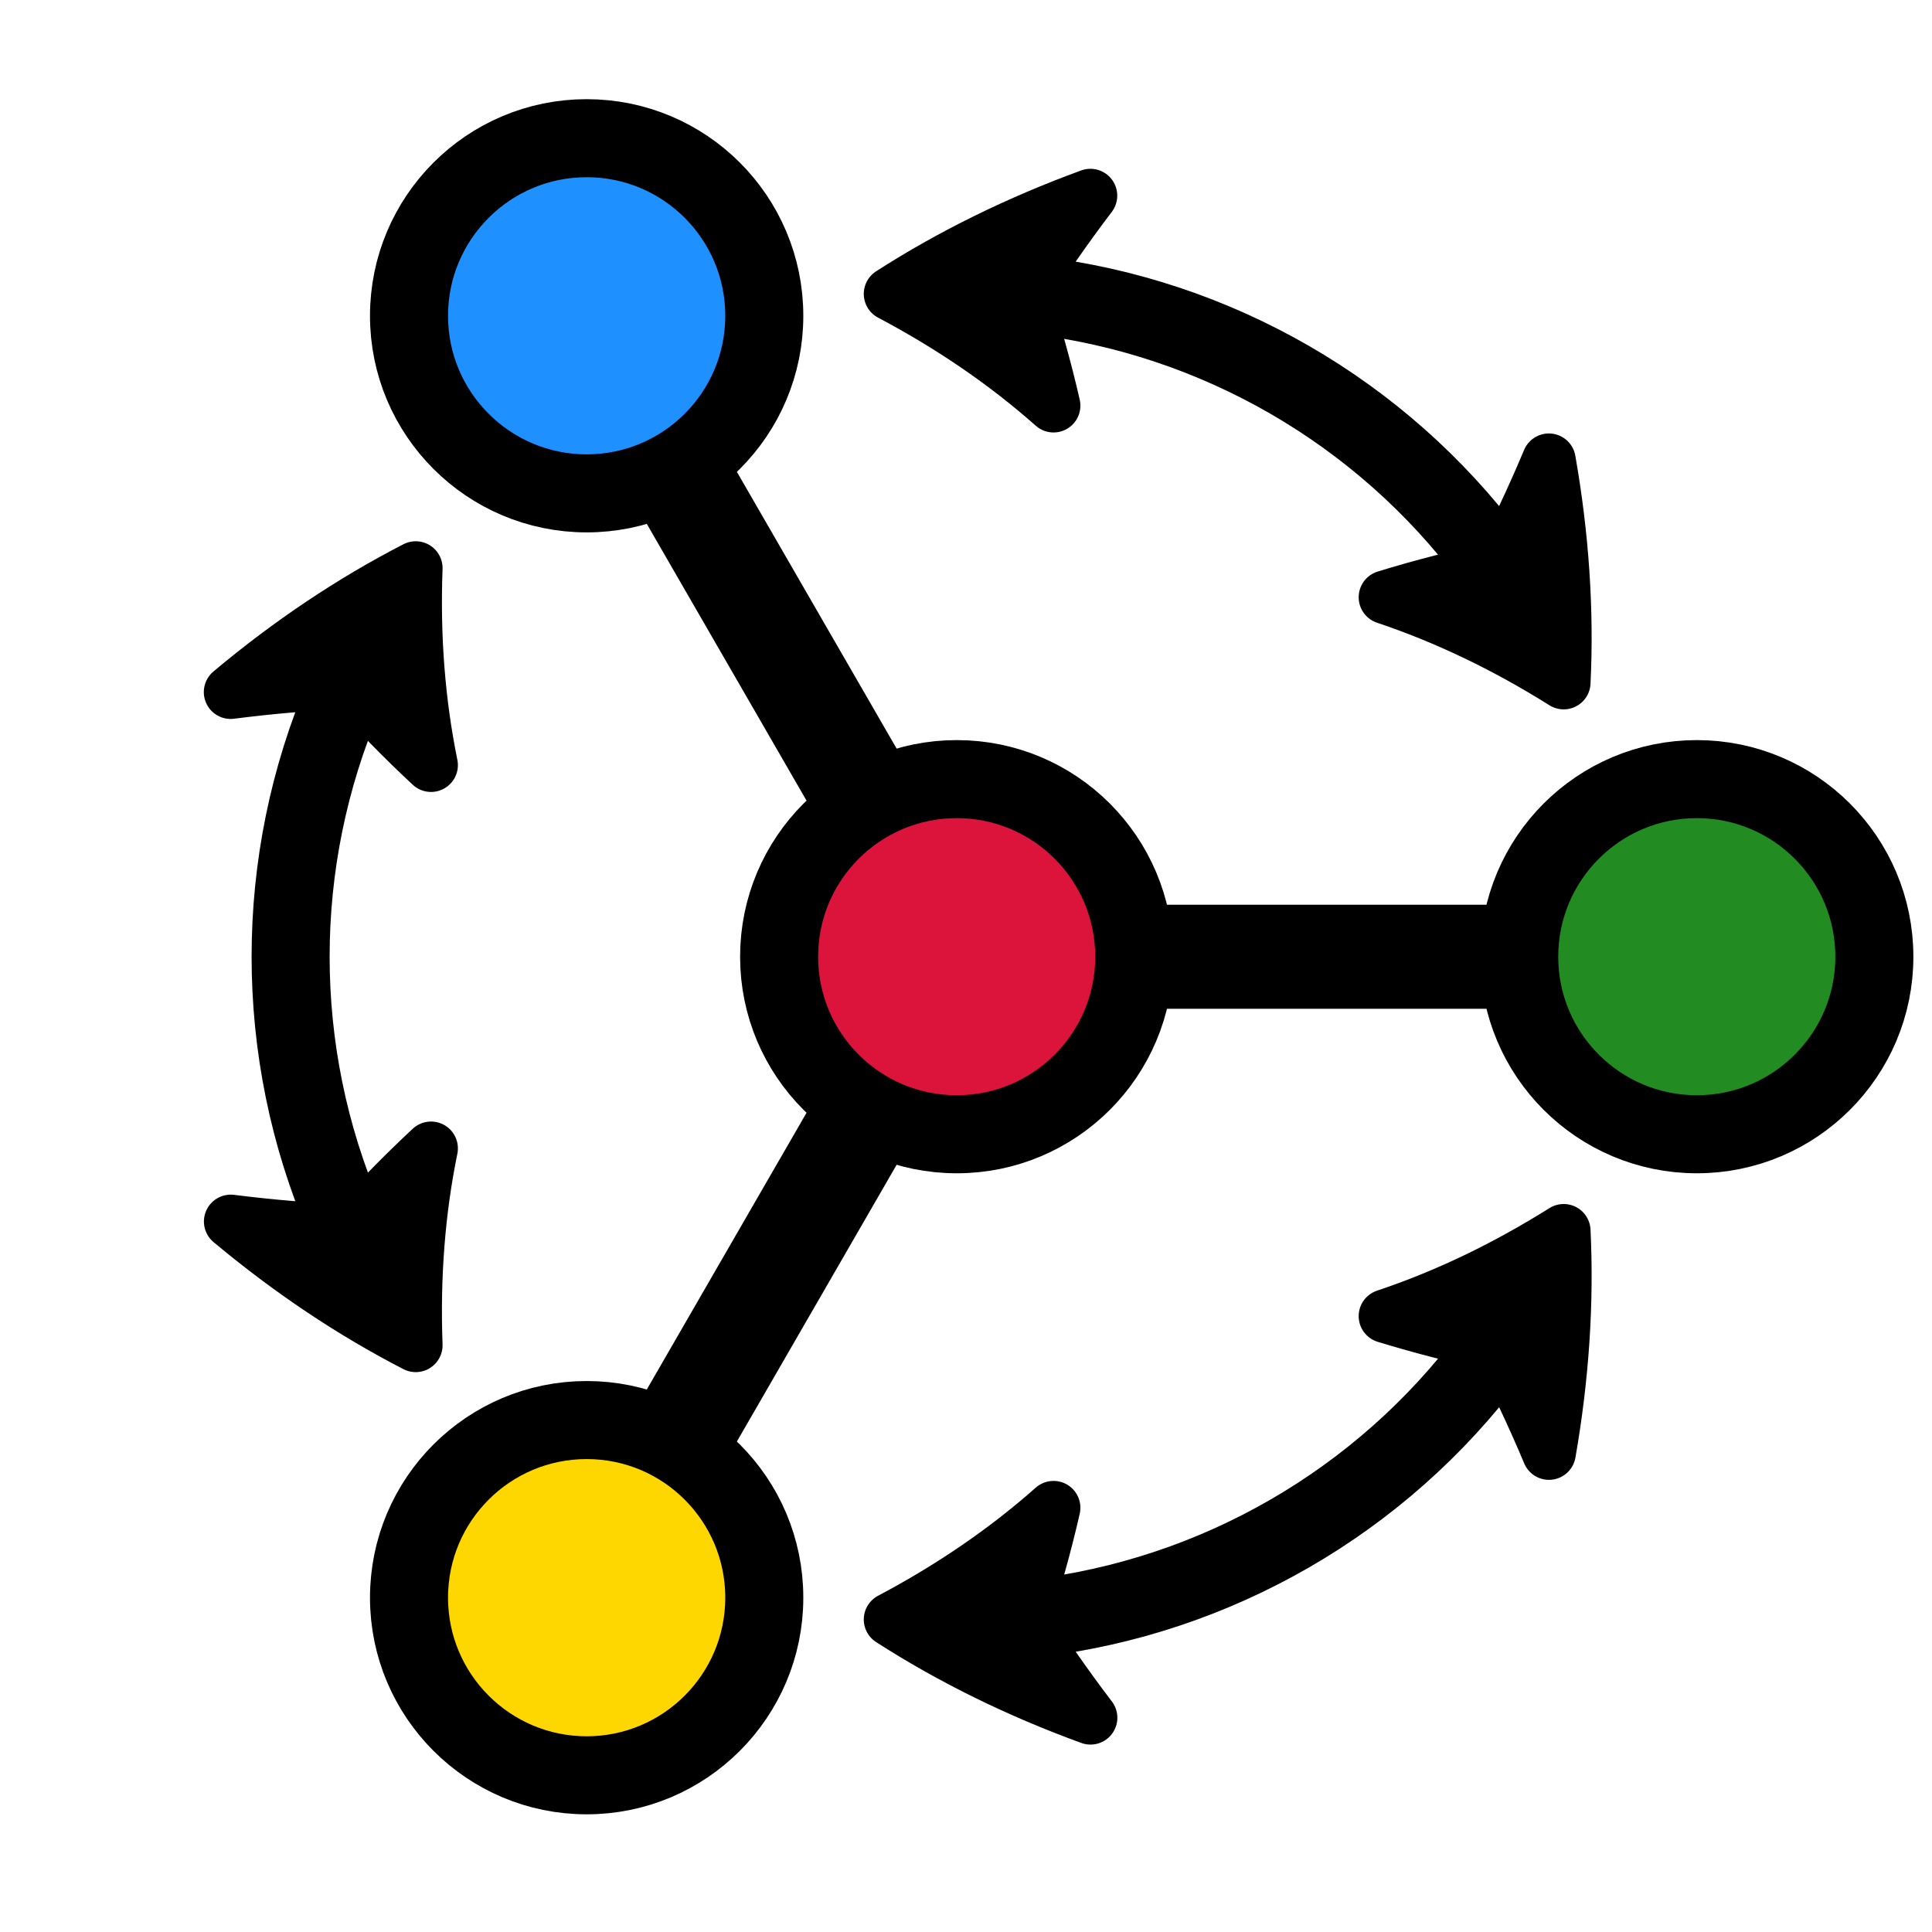
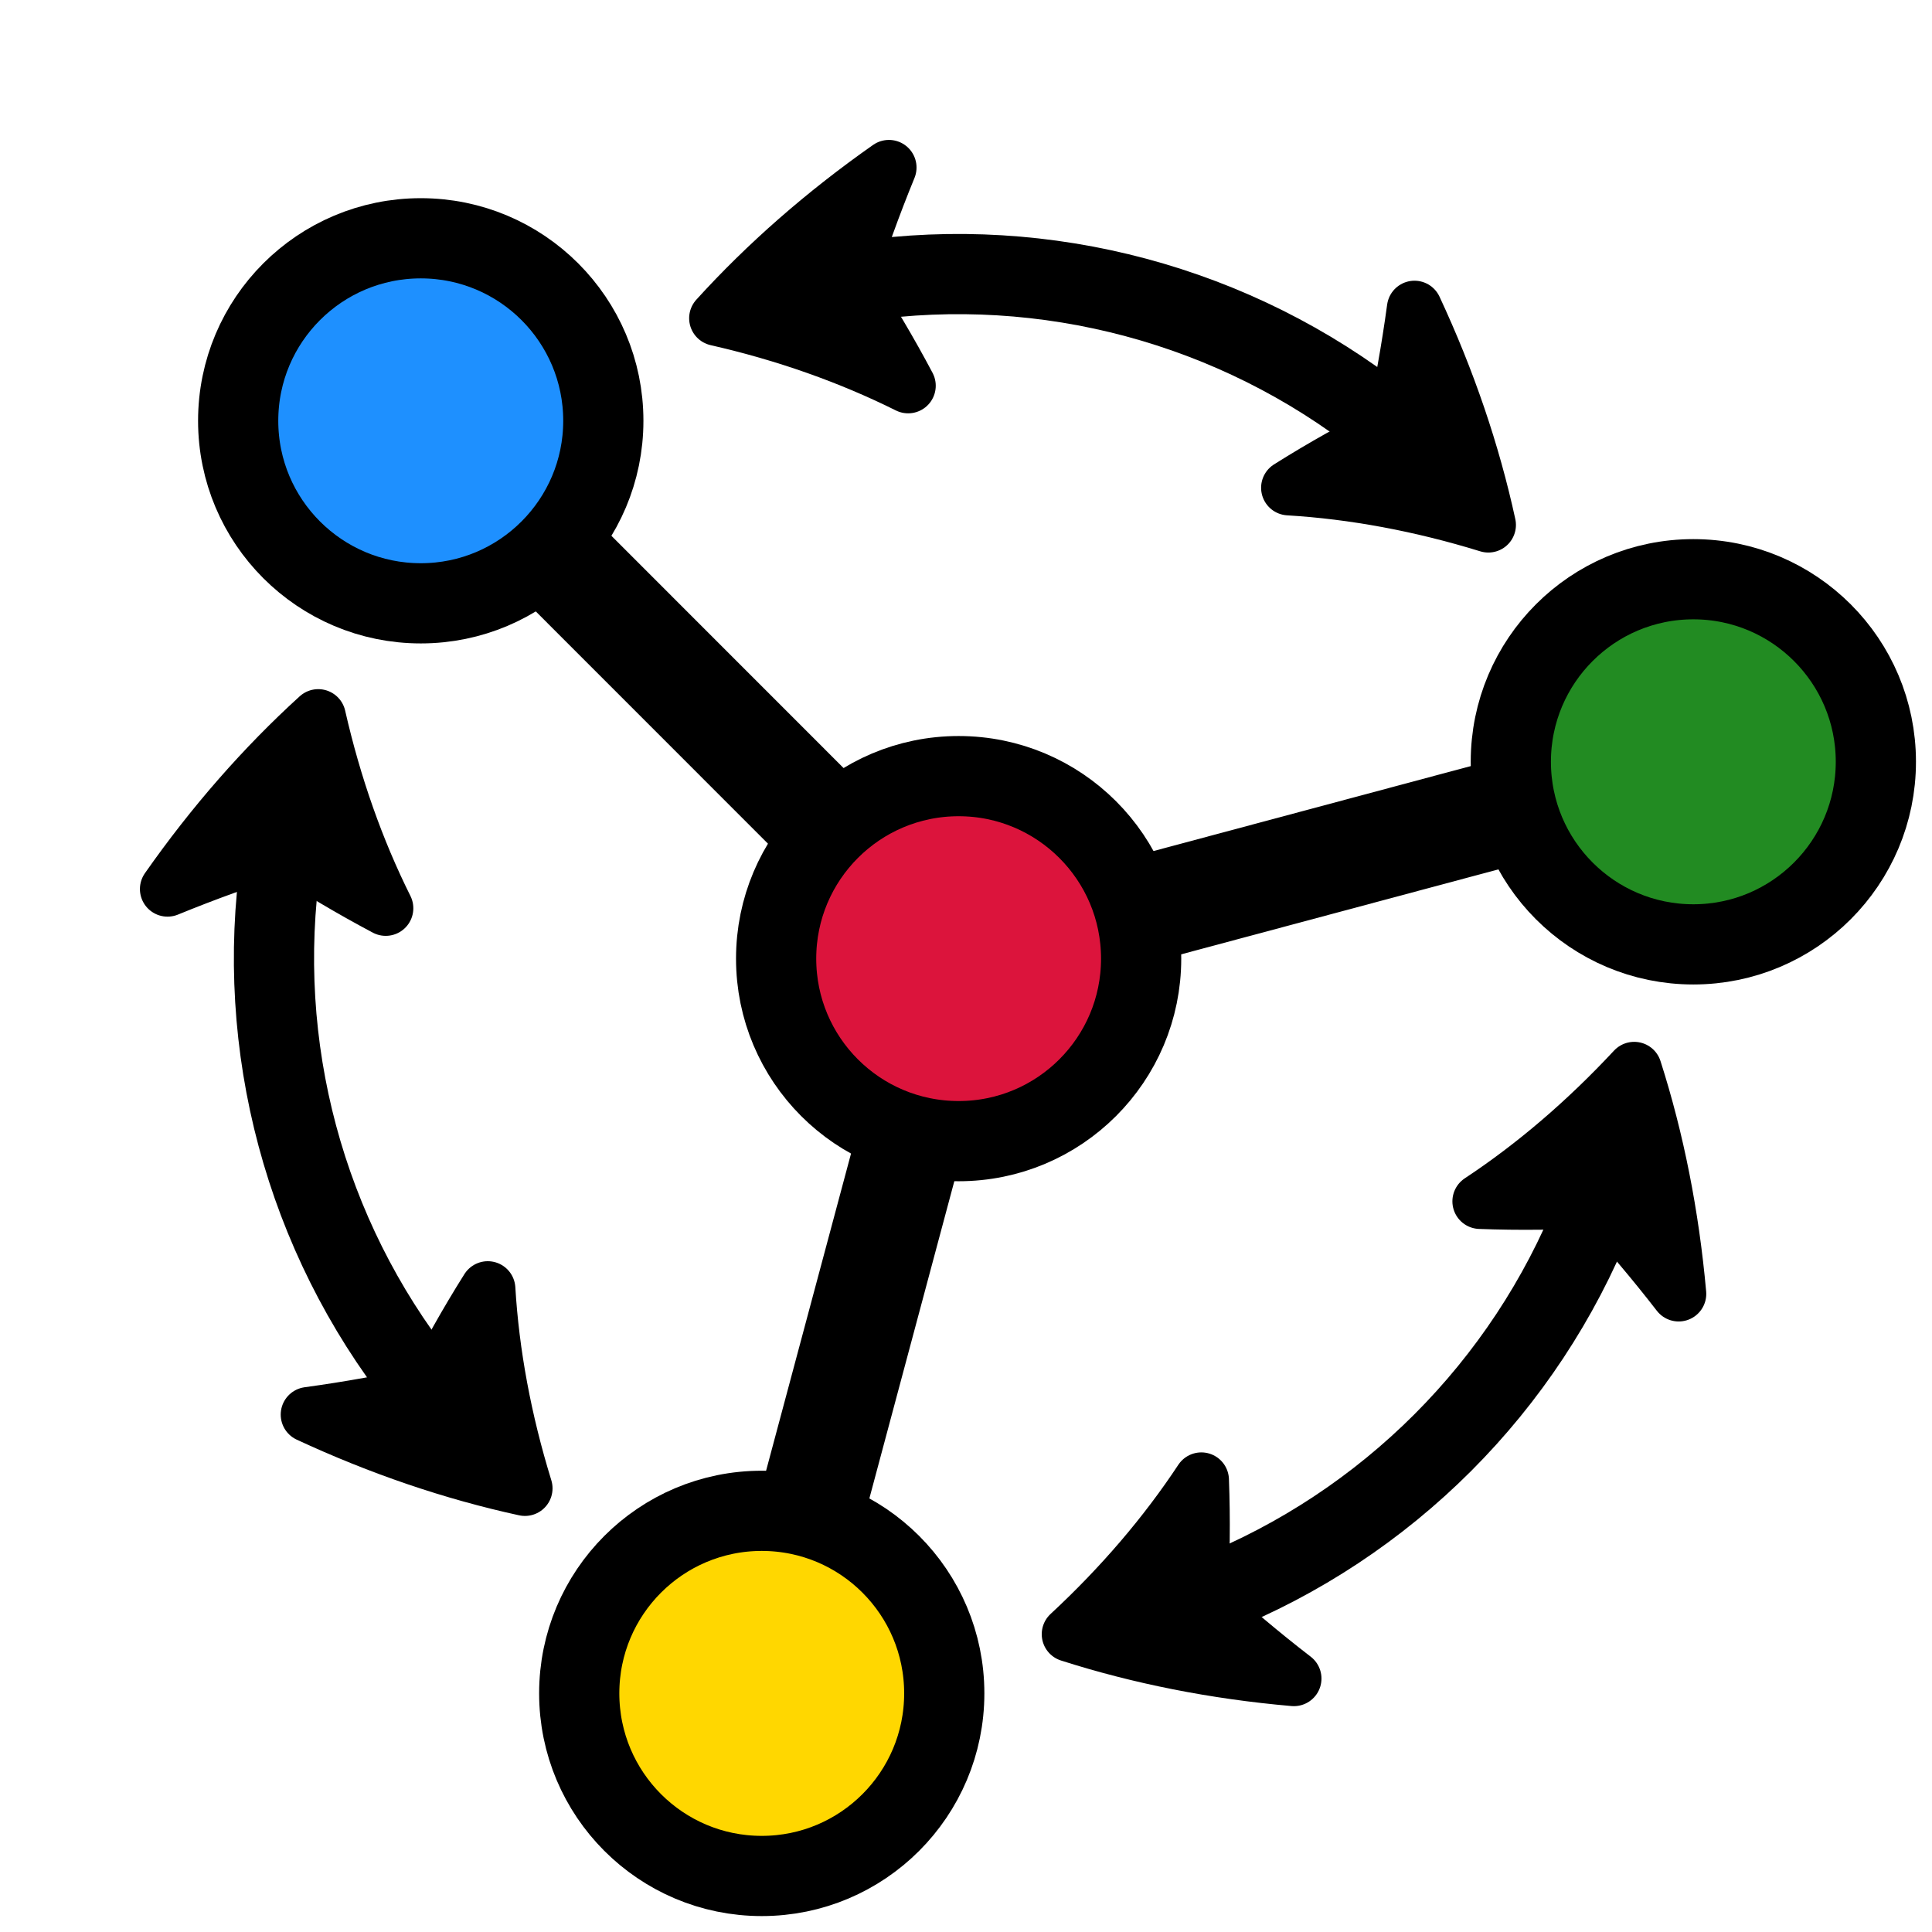
- <svg xmlns="http://www.w3.org/2000/svg" width="73.288pt" height="73.288pt" viewBox="0 0 73.288 73.288">
+ <svg xmlns="http://www.w3.org/2000/svg" width="71.451pt" height="71.451pt" viewBox="0 0 71.451 71.451">
  <defs>
    <clipPath id="clip-0">
-       <path clip-rule="nonzero" d="M 0 0 L 72.582 0 L 72.582 72.582 L 0 72.582 Z M 0 0 " />
+       <path clip-rule="nonzero" d="M 0 0 L 70.906 0 L 70.906 70.906 L 0 70.906 Z M 0 0 " />
    </clipPath>
    <clipPath id="clip-1">
-       <path clip-rule="nonzero" d="M 0 0 L 72.582 0 L 72.582 72.582 L 0 72.582 Z M 0 0 " />
+       <path clip-rule="nonzero" d="M 0 0 L 70.906 0 L 70.906 70.906 L 0 70.906 Z M 0 0 " />
    </clipPath>
    <clipPath id="clip-2">
-       <path clip-rule="nonzero" d="M 15 0 L 72.582 0 L 72.582 72.582 L 15 72.582 Z M 15 0 " />
+       <path clip-rule="nonzero" d="M 13 0 L 70.906 0 L 70.906 70.906 L 13 70.906 Z M 13 0 " />
    </clipPath>
    <clipPath id="clip-3">
-       <path clip-rule="nonzero" d="M 0 12 L 71 12 L 71 72.582 L 0 72.582 Z M 0 12 " />
+       <path clip-rule="nonzero" d="M 0 13 L 70.906 13 L 70.906 70.906 L 0 70.906 Z M 0 13 " />
    </clipPath>
    <clipPath id="clip-4">
-       <path clip-rule="nonzero" d="M 0 0 L 72.582 0 L 72.582 64 L 0 64 Z M 0 0 " />
+       <path clip-rule="nonzero" d="M 0 0 L 70.906 0 L 70.906 58 L 0 58 Z M 0 0 " />
    </clipPath>
    <clipPath id="clip-5">
-       <path clip-rule="nonzero" d="M 0 0 L 55 0 L 55 72.582 L 0 72.582 Z M 0 0 " />
+       <path clip-rule="nonzero" d="M 0 0 L 58 0 L 58 70.906 L 0 70.906 Z M 0 0 " />
    </clipPath>
    <clipPath id="clip-6">
-       <path clip-rule="nonzero" d="M 0 9 L 72.582 9 L 72.582 72.582 L 0 72.582 Z M 0 9 " />
+       <path clip-rule="nonzero" d="M 2 2 L 70.906 2 L 70.906 70.906 L 2 70.906 Z M 2 2 " />
    </clipPath>
  </defs>
-   <path fill="none" stroke-width="3.985" stroke-linecap="butt" stroke-linejoin="miter" stroke="rgb(0%, 0%, 0%)" stroke-opacity="1" stroke-miterlimit="10" d="M 5.669 -0.002 L 22.677 -0.002 " transform="matrix(0.990378, 0, 0, -0.990378, 36.29142, 36.29142)" />
  <g clip-path="url(#clip-0)">
-     <path fill="none" stroke-width="3.985" stroke-linecap="butt" stroke-linejoin="miter" stroke="rgb(0%, 0%, 0%)" stroke-opacity="1" stroke-miterlimit="10" d="M -2.834 4.909 L -11.338 19.641 " transform="matrix(0.990378, 0, 0, -0.990378, 36.29142, 36.29142)" />
-     <path fill="none" stroke-width="3.985" stroke-linecap="butt" stroke-linejoin="miter" stroke="rgb(0%, 0%, 0%)" stroke-opacity="1" stroke-miterlimit="10" d="M -2.834 -4.908 L -11.338 -19.64 " transform="matrix(0.990378, 0, 0, -0.990378, 36.29142, 36.29142)" />
+     <path fill="none" stroke-width="3.985" stroke-linecap="butt" stroke-linejoin="miter" stroke="rgb(0%, 0%, 0%)" stroke-opacity="1" stroke-miterlimit="10" d="M 5.476 1.469 L 21.906 5.869 " transform="matrix(0.992375, 0, 0, -0.992375, 35.4526, 35.45359)" />
+     <path fill="none" stroke-width="3.985" stroke-linecap="butt" stroke-linejoin="miter" stroke="rgb(0%, 0%, 0%)" stroke-opacity="1" stroke-miterlimit="10" d="M -4.011 4.008 L -16.036 16.037 " transform="matrix(0.992375, 0, 0, -0.992375, 35.4526, 35.45359)" />
+     <path fill="none" stroke-width="3.985" stroke-linecap="butt" stroke-linejoin="miter" stroke="rgb(0%, 0%, 0%)" stroke-opacity="1" stroke-miterlimit="10" d="M -1.468 -5.475 L -5.868 -21.905 " transform="matrix(0.992375, 0, 0, -0.992375, 35.4526, 35.45359)" />
  </g>
-   <path fill-rule="nonzero" fill="rgb(86.4%, 7.999%, 23.499%)" fill-opacity="1" d="M 43.027 36.293 C 43.027 32.57 40.012 29.555 36.293 29.555 C 32.57 29.555 29.555 32.57 29.555 36.293 C 29.555 40.012 32.57 43.027 36.293 43.027 C 40.012 43.027 43.027 40.012 43.027 36.293 Z M 43.027 36.293 " />
+   <path fill-rule="nonzero" fill="rgb(86.4%, 7.999%, 23.499%)" fill-opacity="1" d="M 42.203 35.453 C 42.203 31.727 39.18 28.703 35.453 28.703 C 31.723 28.703 28.703 31.727 28.703 35.453 C 28.703 39.184 31.723 42.203 35.453 42.203 C 39.18 42.203 42.203 39.184 42.203 35.453 Z M 42.203 35.453 " />
  <g clip-path="url(#clip-1)">
-     <path fill="none" stroke-width="2.989" stroke-linecap="butt" stroke-linejoin="miter" stroke="rgb(0%, 0%, 0%)" stroke-opacity="1" stroke-miterlimit="10" d="M 6.801 -0.002 C 6.801 3.757 3.756 6.802 0.002 6.802 C -3.757 6.802 -6.802 3.757 -6.802 -0.002 C -6.802 -3.756 -3.757 -6.801 0.002 -6.801 C 3.756 -6.801 6.801 -3.756 6.801 -0.002 Z M 6.801 -0.002 " transform="matrix(0.990378, 0, 0, -0.990378, 36.29142, 36.29142)" />
+     <path fill="none" stroke-width="2.989" stroke-linecap="butt" stroke-linejoin="miter" stroke="rgb(0%, 0%, 0%)" stroke-opacity="1" stroke-miterlimit="10" d="M 6.802 0 C 6.802 3.756 3.756 6.802 0.001 6.802 C -3.759 6.802 -6.801 3.756 -6.801 0 C -6.801 -3.759 -3.759 -6.801 0.001 -6.801 C 3.756 -6.801 6.802 -3.759 6.802 0 Z M 6.802 0 " transform="matrix(0.992375, 0, 0, -0.992375, 35.4526, 35.45359)" />
  </g>
-   <path fill-rule="nonzero" fill="rgb(13.199%, 54.5%, 13.199%)" fill-opacity="1" d="M 71.102 36.293 C 71.102 32.57 68.086 29.555 64.367 29.555 C 60.645 29.555 57.629 32.57 57.629 36.293 C 57.629 40.012 60.645 43.027 64.367 43.027 C 68.086 43.027 71.102 40.012 71.102 36.293 Z M 71.102 36.293 " />
+   <path fill-rule="nonzero" fill="rgb(13.199%, 54.5%, 13.199%)" fill-opacity="1" d="M 69.375 28.172 C 69.375 24.445 66.352 21.422 62.625 21.422 C 58.895 21.422 55.875 24.445 55.875 28.172 C 55.875 31.902 58.895 34.926 62.625 34.926 C 66.352 34.926 69.375 31.902 69.375 28.172 Z M 69.375 28.172 " />
  <g clip-path="url(#clip-2)">
-     <path fill="none" stroke-width="2.989" stroke-linecap="butt" stroke-linejoin="miter" stroke="rgb(0%, 0%, 0%)" stroke-opacity="1" stroke-miterlimit="10" d="M 35.148 -0.002 C 35.148 3.757 32.103 6.802 28.349 6.802 C 24.59 6.802 21.545 3.757 21.545 -0.002 C 21.545 -3.756 24.59 -6.801 28.349 -6.801 C 32.103 -6.801 35.148 -3.756 35.148 -0.002 Z M 35.148 -0.002 " transform="matrix(0.990378, 0, 0, -0.990378, 36.29142, 36.29142)" />
+     <path fill="none" stroke-width="2.989" stroke-linecap="butt" stroke-linejoin="miter" stroke="rgb(0%, 0%, 0%)" stroke-opacity="1" stroke-miterlimit="10" d="M 34.183 7.338 C 34.183 11.093 31.136 14.14 27.381 14.14 C 23.622 14.14 20.579 11.093 20.579 7.338 C 20.579 3.579 23.622 0.532 27.381 0.532 C 31.136 0.532 34.183 3.579 34.183 7.338 Z M 34.183 7.338 " transform="matrix(0.992375, 0, 0, -0.992375, 35.4526, 35.45359)" />
  </g>
-   <path fill-rule="nonzero" fill="rgb(11.6%, 56.499%, 100%)" fill-opacity="1" stroke-width="2.989" stroke-linecap="butt" stroke-linejoin="miter" stroke="rgb(0%, 0%, 0%)" stroke-opacity="1" stroke-miterlimit="10" d="M -7.37 24.547 C -7.37 28.306 -10.415 31.351 -14.174 31.351 C -17.929 31.351 -20.978 28.306 -20.978 24.547 C -20.978 20.792 -17.929 17.747 -14.174 17.747 C -10.415 17.747 -7.37 20.792 -7.37 24.547 Z M -7.37 24.547 " transform="matrix(0.990378, 0, 0, -0.990378, 36.29142, 36.29142)" />
-   <path fill-rule="nonzero" fill="rgb(100%, 84.399%, 0%)" fill-opacity="1" d="M 28.992 60.605 C 28.992 56.883 25.977 53.867 22.254 53.867 C 18.535 53.867 15.516 56.883 15.516 60.605 C 15.516 64.324 18.535 67.344 22.254 67.344 C 25.977 67.344 28.992 64.324 28.992 60.605 Z M 28.992 60.605 " />
+   <path fill-rule="nonzero" fill="rgb(11.6%, 56.499%, 100%)" fill-opacity="1" stroke-width="2.989" stroke-linecap="butt" stroke-linejoin="miter" stroke="rgb(0%, 0%, 0%)" stroke-opacity="1" stroke-miterlimit="10" d="M -13.241 20.044 C -13.241 23.803 -16.288 26.846 -20.043 26.846 C -23.802 26.846 -26.849 23.803 -26.849 20.044 C -26.849 16.289 -23.802 13.242 -20.043 13.242 C -16.288 13.242 -13.241 16.289 -13.241 20.044 Z M -13.241 20.044 " transform="matrix(0.992375, 0, 0, -0.992375, 35.4526, 35.45359)" />
+   <path fill-rule="nonzero" fill="rgb(100%, 84.399%, 0%)" fill-opacity="1" d="M 34.922 62.625 C 34.922 58.898 31.902 55.875 28.172 55.875 C 24.441 55.875 21.422 58.898 21.422 62.625 C 21.422 66.355 24.441 69.379 28.172 69.379 C 31.902 69.379 34.922 66.355 34.922 62.625 Z M 34.922 62.625 " />
  <g clip-path="url(#clip-3)">
-     <path fill="none" stroke-width="2.989" stroke-linecap="butt" stroke-linejoin="miter" stroke="rgb(0%, 0%, 0%)" stroke-opacity="1" stroke-miterlimit="10" d="M -7.37 -24.55 C -7.37 -20.791 -10.415 -17.747 -14.174 -17.747 C -17.929 -17.747 -20.978 -20.791 -20.978 -24.55 C -20.978 -28.305 -17.929 -31.354 -14.174 -31.354 C -10.415 -31.354 -7.37 -28.305 -7.37 -24.55 Z M -7.37 -24.55 " transform="matrix(0.990378, 0, 0, -0.990378, 36.29142, 36.29142)" />
+     <path fill="none" stroke-width="2.989" stroke-linecap="butt" stroke-linejoin="miter" stroke="rgb(0%, 0%, 0%)" stroke-opacity="1" stroke-miterlimit="10" d="M -0.535 -27.38 C -0.535 -23.625 -3.578 -20.578 -7.337 -20.578 C -11.096 -20.578 -14.139 -23.625 -14.139 -27.38 C -14.139 -31.139 -11.096 -34.186 -7.337 -34.186 C -3.578 -34.186 -0.535 -31.139 -0.535 -27.38 Z M -0.535 -27.38 " transform="matrix(0.992375, 0, 0, -0.992375, 35.4526, 35.45359)" />
  </g>
  <g clip-path="url(#clip-4)">
-     <path fill="none" stroke-width="2.989" stroke-linecap="butt" stroke-linejoin="miter" stroke="rgb(0%, 0%, 0%)" stroke-opacity="1" stroke-miterlimit="10" d="M 20.433 15.282 C 16.256 20.867 9.945 24.512 3.019 25.336 " transform="matrix(0.990378, 0, 0, -0.990378, 36.29142, 36.29142)" />
+     <path fill="none" stroke-width="2.989" stroke-linecap="butt" stroke-linejoin="miter" stroke="rgb(0%, 0%, 0%)" stroke-opacity="1" stroke-miterlimit="10" d="M 15.781 20.052 C 10.298 24.362 3.26 26.247 -3.641 25.252 " transform="matrix(0.992375, 0, 0, -0.992375, 35.4526, 35.45359)" />
  </g>
-   <path fill-rule="nonzero" fill="rgb(0%, 0%, 0%)" fill-opacity="1" stroke-width="2.057" stroke-linecap="butt" stroke-linejoin="round" stroke="rgb(0%, 0%, 0%)" stroke-opacity="1" stroke-miterlimit="10" d="M 23.249 10.502 C 23.383 13.247 23.193 16.103 22.681 19.013 C 22.085 17.594 21.438 16.209 20.732 14.868 C 19.265 14.568 17.829 14.202 16.425 13.768 C 18.721 12.999 21.012 11.906 23.249 10.502 Z M 23.249 10.502 " transform="matrix(0.990378, 0, 0, -0.990378, 36.29142, 36.29142)" />
-   <path fill-rule="nonzero" fill="rgb(0%, 0%, 0%)" fill-opacity="1" stroke-width="2.057" stroke-linecap="butt" stroke-linejoin="round" stroke="rgb(0%, 0%, 0%)" stroke-opacity="1" stroke-miterlimit="10" d="M -2.531 25.387 C -0.196 24.153 1.899 22.713 3.709 21.108 C 3.382 22.54 2.979 23.967 2.51 25.391 C 3.315 26.669 4.19 27.923 5.121 29.15 C 2.348 28.136 -0.219 26.874 -2.531 25.387 Z M -2.531 25.387 " transform="matrix(0.990378, 0, 0, -0.990378, 36.29142, 36.29142)" />
+   <path fill-rule="nonzero" fill="rgb(0%, 0%, 0%)" fill-opacity="1" stroke-width="2.057" stroke-linecap="butt" stroke-linejoin="round" stroke="rgb(0%, 0%, 0%)" stroke-opacity="1" stroke-miterlimit="10" d="M 19.741 16.163 C 19.158 18.847 18.237 21.559 16.989 24.236 C 16.781 22.709 16.513 21.205 16.179 19.729 C 14.84 19.056 13.545 18.332 12.301 17.548 C 14.718 17.403 17.214 16.942 19.741 16.163 Z M 19.741 16.163 " transform="matrix(0.992375, 0, 0, -0.992375, 35.4526, 35.45359)" />
+   <path fill-rule="nonzero" fill="rgb(0%, 0%, 0%)" fill-opacity="1" stroke-width="2.057" stroke-linecap="butt" stroke-linejoin="round" stroke="rgb(0%, 0%, 0%)" stroke-opacity="1" stroke-miterlimit="10" d="M -9.014 23.866 C -6.439 23.28 -4.046 22.429 -1.881 21.351 C -2.566 22.646 -3.326 23.925 -4.148 25.177 C -3.7 26.621 -3.18 28.058 -2.597 29.483 C -5.014 27.787 -7.167 25.901 -9.014 23.866 Z M -9.014 23.866 " transform="matrix(0.992375, 0, 0, -0.992375, 35.4526, 35.45359)" />
  <g clip-path="url(#clip-5)">
-     <path fill="none" stroke-width="2.989" stroke-linecap="butt" stroke-linejoin="miter" stroke="rgb(0%, 0%, 0%)" stroke-opacity="1" stroke-miterlimit="10" d="M -23.451 10.052 C -26.2 3.643 -26.2 -3.642 -23.451 -10.051 " transform="matrix(0.990378, 0, 0, -0.990378, 36.29142, 36.29142)" />
+     <path fill="none" stroke-width="2.989" stroke-linecap="butt" stroke-linejoin="miter" stroke="rgb(0%, 0%, 0%)" stroke-opacity="1" stroke-miterlimit="10" d="M -25.255 3.642 C -26.25 -3.263 -24.365 -10.301 -20.051 -15.78 " transform="matrix(0.992375, 0, 0, -0.992375, 35.4526, 35.45359)" />
  </g>
-   <path fill-rule="nonzero" fill="rgb(0%, 0%, 0%)" fill-opacity="1" stroke-width="2.057" stroke-linecap="butt" stroke-linejoin="round" stroke="rgb(0%, 0%, 0%)" stroke-opacity="1" stroke-miterlimit="10" d="M -20.721 14.884 C -23.163 13.626 -25.545 12.036 -27.809 10.135 C -26.279 10.332 -24.756 10.462 -23.246 10.522 C -22.248 9.401 -21.21 8.34 -20.134 7.339 C -20.619 9.713 -20.82 12.245 -20.721 14.884 Z M -20.721 14.884 " transform="matrix(0.990378, 0, 0, -0.990378, 36.29142, 36.29142)" />
-   <path fill-rule="nonzero" fill="rgb(0%, 0%, 0%)" fill-opacity="1" stroke-width="2.057" stroke-linecap="butt" stroke-linejoin="round" stroke="rgb(0%, 0%, 0%)" stroke-opacity="1" stroke-miterlimit="10" d="M -20.721 -14.883 C -20.82 -12.244 -20.619 -9.712 -20.134 -7.342 C -21.21 -8.344 -22.248 -9.405 -23.242 -10.521 C -24.756 -10.462 -26.279 -10.335 -27.805 -10.142 C -25.541 -12.035 -23.163 -13.625 -20.721 -14.883 Z M -20.721 -14.883 " transform="matrix(0.990378, 0, 0, -0.990378, 36.29142, 36.29142)" />
+   <path fill-rule="nonzero" fill="rgb(0%, 0%, 0%)" fill-opacity="1" stroke-width="2.057" stroke-linecap="butt" stroke-linejoin="round" stroke="rgb(0%, 0%, 0%)" stroke-opacity="1" stroke-miterlimit="10" d="M -23.865 9.015 C -25.9 7.164 -27.789 5.011 -29.482 2.594 C -28.057 3.177 -26.62 3.697 -25.176 4.149 C -23.924 3.323 -22.649 2.567 -21.35 1.878 C -22.432 4.047 -23.279 6.44 -23.865 9.015 Z M -23.865 9.015 " transform="matrix(0.992375, 0, 0, -0.992375, 35.4526, 35.45359)" />
+   <path fill-rule="nonzero" fill="rgb(0%, 0%, 0%)" fill-opacity="1" stroke-width="2.057" stroke-linecap="butt" stroke-linejoin="round" stroke="rgb(0%, 0%, 0%)" stroke-opacity="1" stroke-miterlimit="10" d="M -16.162 -19.74 C -16.941 -17.217 -17.402 -14.721 -17.547 -12.304 C -18.331 -13.548 -19.055 -14.839 -19.728 -16.182 C -21.204 -16.512 -22.708 -16.784 -24.235 -16.992 C -21.558 -18.236 -18.846 -19.157 -16.162 -19.74 Z M -16.162 -19.74 " transform="matrix(0.992375, 0, 0, -0.992375, 35.4526, 35.45359)" />
  <g clip-path="url(#clip-6)">
-     <path fill="none" stroke-width="2.989" stroke-linecap="butt" stroke-linejoin="miter" stroke="rgb(0%, 0%, 0%)" stroke-opacity="1" stroke-miterlimit="10" d="M 3.019 -25.335 C 9.945 -24.511 16.256 -20.866 20.433 -15.281 " transform="matrix(0.990378, 0, 0, -0.990378, 36.29142, 36.29142)" />
+     <path fill="none" stroke-width="2.989" stroke-linecap="butt" stroke-linejoin="miter" stroke="rgb(0%, 0%, 0%)" stroke-opacity="1" stroke-miterlimit="10" d="M 9.475 -23.692 C 15.95 -21.102 21.103 -15.949 23.689 -9.474 " transform="matrix(0.992375, 0, 0, -0.992375, 35.4526, 35.45359)" />
  </g>
-   <path fill-rule="nonzero" fill="rgb(0%, 0%, 0%)" fill-opacity="1" stroke-width="2.057" stroke-linecap="butt" stroke-linejoin="round" stroke="rgb(0%, 0%, 0%)" stroke-opacity="1" stroke-miterlimit="10" d="M -2.531 -25.386 C -0.219 -26.873 2.348 -28.139 5.125 -29.149 C 4.19 -27.923 3.319 -26.668 2.51 -25.39 C 2.983 -23.97 3.382 -22.539 3.709 -21.107 C 1.899 -22.712 -0.196 -24.152 -2.531 -25.386 Z M -2.531 -25.386 " transform="matrix(0.990378, 0, 0, -0.990378, 36.29142, 36.29142)" />
-   <path fill-rule="nonzero" fill="rgb(0%, 0%, 0%)" fill-opacity="1" stroke-width="2.057" stroke-linecap="butt" stroke-linejoin="round" stroke="rgb(0%, 0%, 0%)" stroke-opacity="1" stroke-miterlimit="10" d="M 23.249 -10.501 C 21.012 -11.905 18.721 -13.002 16.425 -13.767 C 17.829 -14.197 19.269 -14.567 20.736 -14.867 C 21.438 -16.208 22.089 -17.589 22.685 -19.009 C 23.193 -16.102 23.383 -13.246 23.249 -10.501 Z M 23.249 -10.501 " transform="matrix(0.990378, 0, 0, -0.990378, 36.29142, 36.29142)" />
+   <path fill-rule="nonzero" fill="rgb(0%, 0%, 0%)" fill-opacity="1" stroke-width="2.057" stroke-linecap="butt" stroke-linejoin="round" stroke="rgb(0%, 0%, 0%)" stroke-opacity="1" stroke-miterlimit="10" d="M 4.126 -25.176 C 6.743 -26.014 9.554 -26.573 12.494 -26.829 C 11.274 -25.888 10.109 -24.904 8.995 -23.877 C 9.085 -22.381 9.101 -20.897 9.046 -19.429 C 7.712 -21.448 6.062 -23.381 4.126 -25.176 Z M 4.126 -25.176 " transform="matrix(0.992375, 0, 0, -0.992375, 35.4526, 35.45359)" />
+   <path fill-rule="nonzero" fill="rgb(0%, 0%, 0%)" fill-opacity="1" stroke-width="2.057" stroke-linecap="butt" stroke-linejoin="round" stroke="rgb(0%, 0%, 0%)" stroke-opacity="1" stroke-miterlimit="10" d="M 25.177 -4.129 C 23.378 -6.061 21.449 -7.711 19.43 -9.045 C 20.898 -9.1 22.382 -9.084 23.878 -8.994 C 24.901 -10.108 25.889 -11.273 26.834 -12.493 C 26.57 -9.553 26.015 -6.746 25.177 -4.129 Z M 25.177 -4.129 " transform="matrix(0.992375, 0, 0, -0.992375, 35.4526, 35.45359)" />
</svg>
